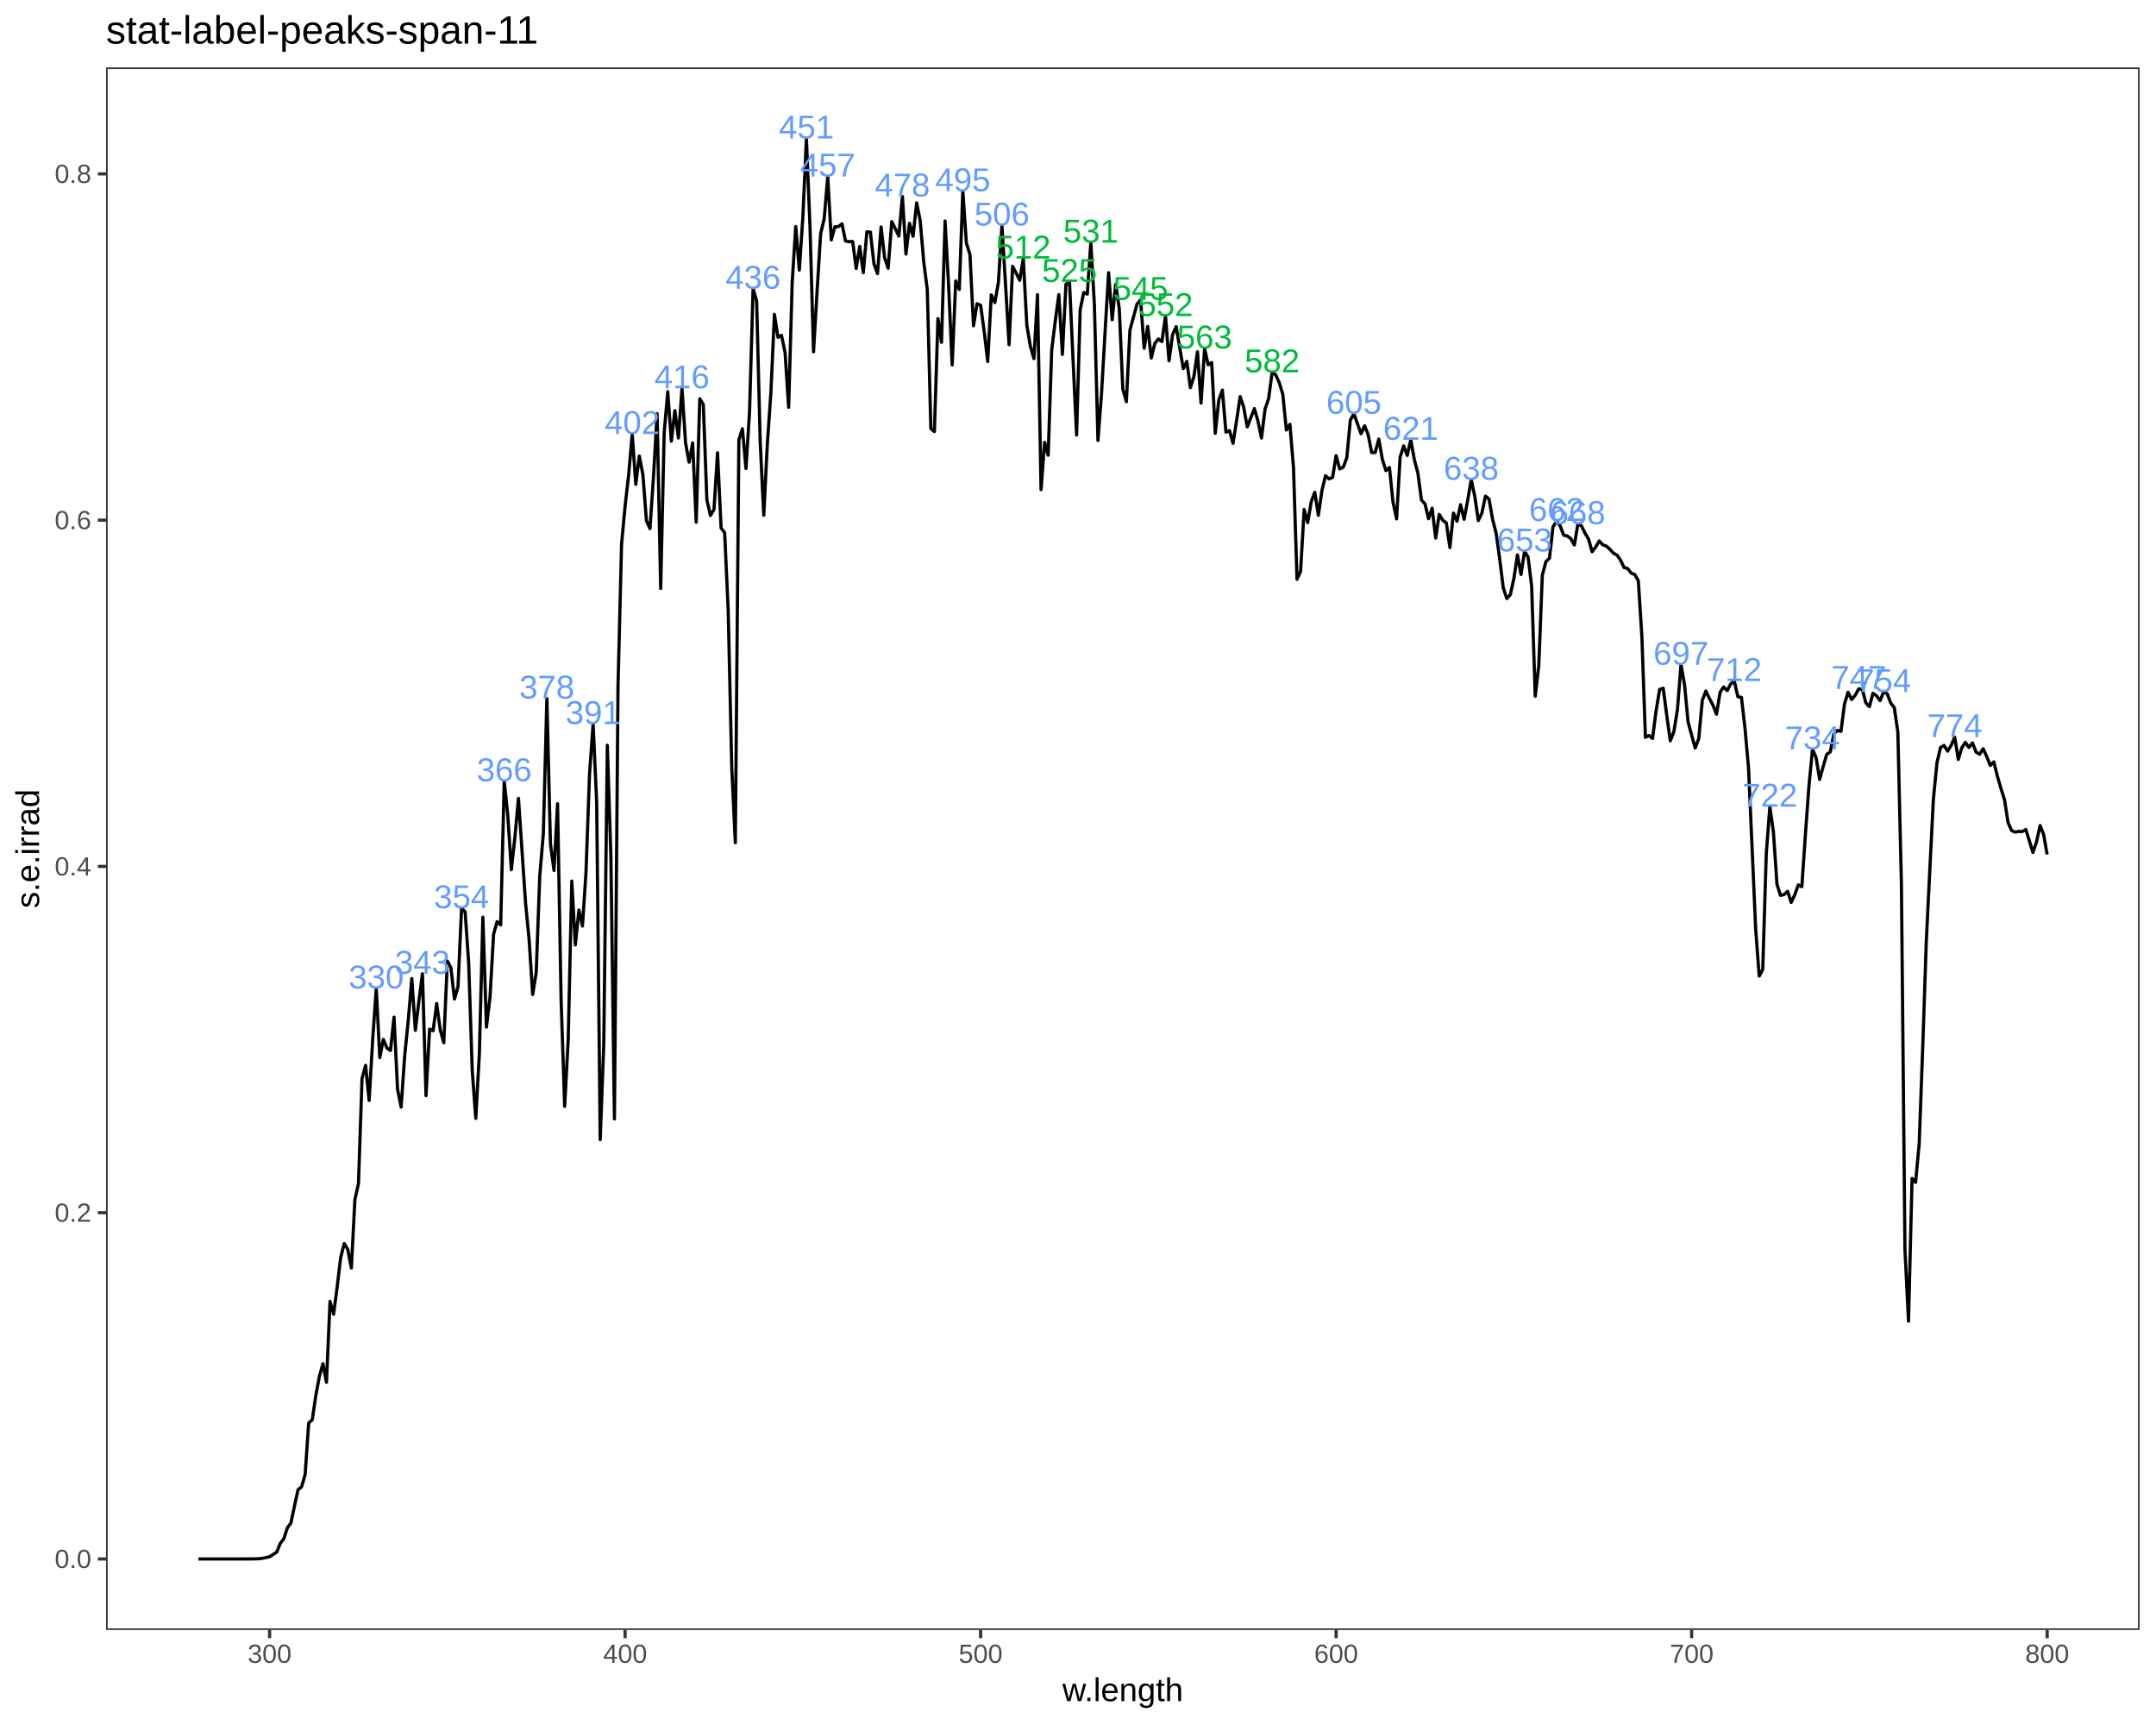
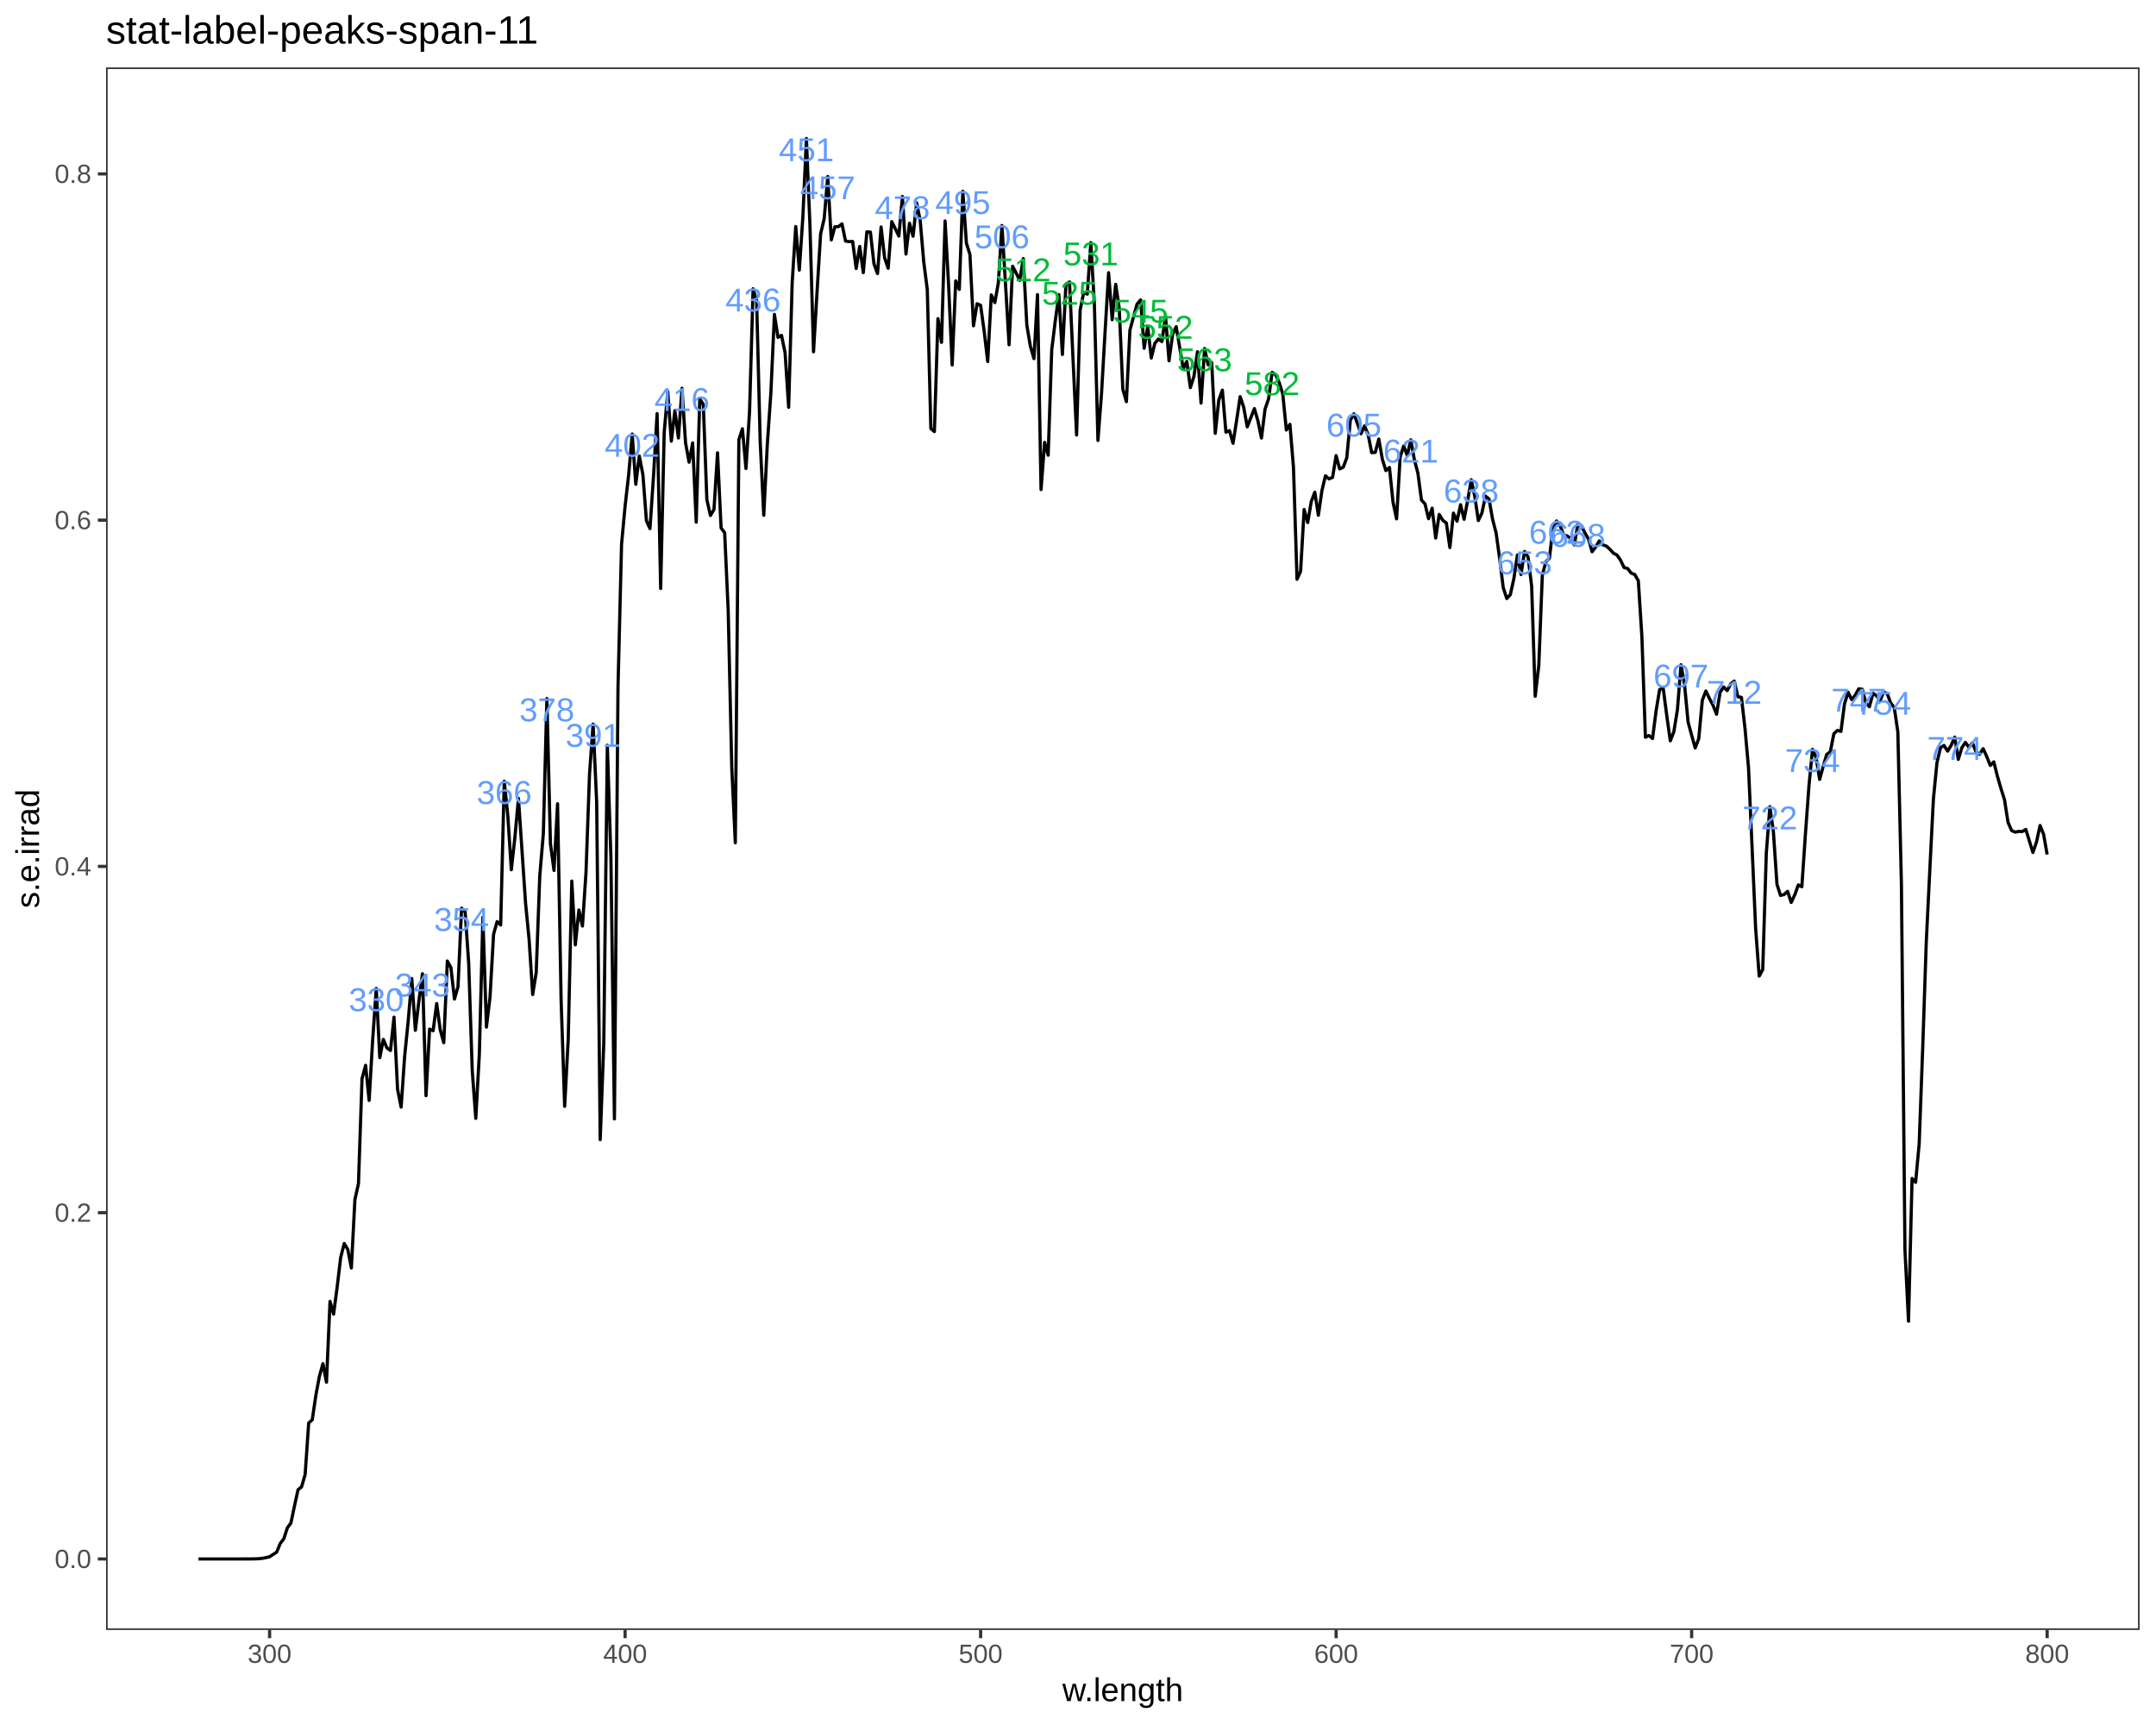
<svg xmlns="http://www.w3.org/2000/svg" viewBox="0 0 720.00 576.00">
  <defs>
    <style type="text/css">
    line, polyline, polygon, path, rect, circle {
      fill: none;
      stroke: #000000;
      stroke-linecap: round;
      stroke-linejoin: round;
      stroke-miterlimit: 10.00;
    }
  </style>
  </defs>
  <rect width="100%" height="100%" style="stroke: none; fill: #FFFFFF;" />
  <rect x="0.00" y="0.00" width="720.00" height="576.00" style="stroke-width: 1.07; stroke: #FFFFFF; fill: #FFFFFF;" />
  <defs>
    <clipPath id="cpMzUuNDJ8NzE0LjUyfDU0NC4yN3wyMi41Mg==">
      <rect x="35.42" y="22.52" width="679.10" height="521.75" />
    </clipPath>
  </defs>
  <rect x="35.42" y="22.52" width="679.10" height="521.75" style="stroke-width: 1.07; stroke: none; fill: #FFFFFF;" clip-path="url(#cpMzUuNDJ8NzE0LjUyfDU0NC4yN3wyMi41Mg==)" />
  <polyline points="66.28,520.56 67.38,520.56 68.48,520.56 69.57,520.56 70.67,520.56 71.76,520.56 72.86,520.56 73.96,520.56 75.05,520.56 76.15,520.56 77.24,520.56 78.34,520.56 79.44,520.56 80.53,520.56 81.72,520.55 82.91,520.55 84.09,520.54 85.28,520.52 86.47,520.47 87.66,520.34 88.84,520.10 90.03,519.82 91.22,519.04 92.40,518.29 93.59,515.37 94.78,513.82 95.97,510.15 97.15,508.55 98.34,502.87 99.53,497.44 100.71,496.48 101.90,492.39 103.09,475.16 104.28,474.09 105.46,466.05 106.65,459.62 107.84,455.35 109.03,461.55 110.21,434.55 111.40,438.82 112.59,429.81 113.77,419.87 114.96,415.22 116.15,417.23 117.34,423.40 118.52,400.57 119.71,395.22 120.90,360.16 122.09,355.73 123.27,367.44 124.46,347.19 125.65,330.06 126.83,353.16 128.02,347.08 129.21,349.93 130.40,350.77 131.58,339.65 132.77,363.75 133.96,369.68 135.14,352.63 136.33,340.86 137.52,326.75 138.71,344.04 139.89,334.29 141.08,325.15 142.27,365.86 143.46,343.64 144.64,344.16 145.83,335.10 147.02,343.88 148.20,348.18 149.39,320.90 150.58,323.10 151.77,333.59 152.95,329.49 154.14,303.27 155.33,304.48 156.52,321.59 157.70,357.40 158.89,373.43 160.08,351.92 161.26,306.25 162.45,342.98 163.64,332.95 164.83,311.95 166.01,307.74 167.20,308.86 168.39,260.87 169.58,272.28 170.76,290.43 171.95,279.60 173.14,266.58 174.32,283.94 175.51,301.55 176.70,313.77 177.89,332.09 179.07,324.73 180.26,292.42 181.45,278.34 182.63,233.25 183.82,281.71 185.01,290.66 186.20,268.38 187.38,333.83 188.57,369.42 189.76,347.03 190.95,294.20 192.13,315.51 193.32,303.86 194.51,309.22 195.69,291.41 196.88,258.36 198.07,241.78 199.26,267.79 200.44,380.54 201.63,348.48 202.82,248.85 204.01,286.16 205.19,373.61 206.38,229.44 207.57,181.71 208.75,169.00 209.94,158.56 211.13,144.93 212.32,161.71 213.50,152.27 214.69,158.44 215.88,173.90 217.06,176.51 218.25,158.88 219.44,138.11 220.63,196.50 221.81,144.37 223.00,130.76 224.19,147.31 225.38,137.12 226.56,146.25 227.75,129.65 228.94,147.88 230.12,154.34 231.31,147.90 232.50,174.36 233.69,133.15 234.87,135.05 236.06,166.86 237.25,172.13 238.44,170.11 239.62,151.21 240.81,176.31 242.00,177.87 243.18,203.76 244.37,256.34 245.56,281.40 246.75,146.83 247.93,143.17 249.12,156.44 250.31,137.45 251.49,96.42 252.68,100.46 253.87,147.49 255.06,172.04 256.24,148.46 257.43,131.24 258.62,104.98 259.81,112.66 260.99,111.98 262.18,117.79 263.37,136.00 264.55,94.38 265.74,75.64 266.93,90.19 268.12,72.43 269.30,46.24 270.49,75.43 271.68,117.46 272.87,97.17 274.05,78.08 275.24,73.03 276.43,58.94 277.61,80.13 278.80,75.74 279.99,75.67 281.18,74.76 282.36,80.48 283.55,80.69 284.74,80.63 285.93,89.66 287.11,82.28 288.30,91.03 289.49,77.42 290.67,77.50 291.86,88.10 293.05,91.36 294.24,75.79 295.42,86.11 296.61,89.58 297.80,73.99 298.98,76.35 300.17,78.84 301.36,65.60 302.55,84.84 303.73,74.55 304.92,78.88 306.11,67.74 307.30,73.65 308.48,87.40 309.67,96.69 310.86,143.11 312.04,144.11 313.23,106.40 314.42,114.32 315.61,73.79 316.79,95.29 317.98,121.86 319.17,93.79 320.36,96.63 321.54,63.86 322.73,81.18 323.92,85.02 325.10,108.79 326.29,101.42 327.48,101.95 328.67,110.67 329.85,120.72 331.04,98.46 332.23,101.04 333.41,94.38 334.60,75.31 335.79,94.86 336.98,115.11 338.16,88.91 339.35,91.17 340.54,93.62 341.73,86.34 342.91,108.59 344.10,115.65 345.29,119.75 346.47,98.38 347.66,163.48 348.85,147.70 350.04,152.01 351.22,116.85 352.41,107.16 353.60,98.38 354.79,118.36 355.97,94.90 357.16,94.14 358.35,120.18 359.53,145.24 360.72,103.52 361.91,97.67 363.10,98.21 364.28,81.00 365.47,101.64 366.66,147.07 367.84,131.64 369.03,110.98 370.22,91.06 371.41,106.76 372.59,94.95 373.78,103.06 374.97,129.97 376.16,134.13 377.34,110.25 378.53,105.83 379.72,101.54 380.90,100.13 382.09,116.28 383.28,109.00 384.47,119.55 385.65,114.67 386.84,113.19 388.03,114.06 389.22,105.54 390.40,120.46 391.59,111.71 392.78,109.08 393.96,116.01 395.15,123.10 396.34,120.68 397.53,129.44 398.71,125.71 399.90,117.45 401.09,134.58 402.28,116.36 403.46,121.80 404.65,121.06 405.84,144.69 407.02,133.56 408.21,130.28 409.40,144.32 410.59,143.78 411.77,148.04 412.96,140.44 414.15,132.45 415.33,135.96 416.52,142.53 417.71,139.48 418.90,136.44 420.08,140.53 421.27,146.27 422.46,136.62 423.65,133.15 424.83,124.33 426.02,125.13 427.21,127.80 428.39,131.60 429.58,143.59 430.77,141.69 431.96,156.08 433.14,193.42 434.33,190.79 435.52,170.13 436.71,174.48 437.89,167.53 439.08,164.35 440.27,172.05 441.45,163.86 442.64,158.87 443.83,159.91 445.02,159.39 446.20,152.14 447.39,156.59 448.58,156.01 449.76,152.86 450.95,140.27 452.14,138.17 453.33,141.49 454.51,144.83 455.70,142.19 456.89,145.11 458.08,151.14 459.26,151.07 460.45,146.61 461.64,153.36 462.82,157.14 464.01,156.09 465.20,167.69 466.39,173.26 467.57,152.65 468.76,148.91 469.95,152.09 471.14,146.86 472.32,153.47 473.51,158.01 474.70,166.98 475.88,168.24 477.07,173.21 478.26,169.69 479.45,179.66 480.63,171.77 481.82,173.71 483.01,174.64 484.19,182.84 485.38,171.32 486.57,174.03 487.76,168.53 488.94,173.40 490.13,167.11 491.32,160.19 492.51,165.78 493.69,173.82 494.88,171.33 496.07,165.66 497.25,166.59 498.44,173.34 499.63,177.98 500.82,186.56 502.00,196.19 503.19,199.85 504.38,198.56 505.57,193.14 506.75,185.30 507.94,191.83 509.13,184.14 510.31,185.99 511.50,195.79 512.69,232.49 513.88,222.25 515.06,192.10 516.25,187.55 517.44,186.41 518.63,175.95 519.81,173.96 521.00,175.54 522.19,178.69 523.37,178.96 524.56,179.84 525.75,181.98 526.94,175.01 528.12,175.58 529.31,178.00 530.50,180.00 531.68,184.23 532.87,182.70 534.06,180.63 535.25,181.92 536.43,182.34 537.62,183.40 538.81,184.72 540.00,185.34 541.18,187.04 542.37,189.52 543.56,189.84 544.74,191.37 545.93,191.85 547.12,193.91 548.31,212.55 549.49,246.18 550.68,245.61 551.87,246.59 553.06,237.33 554.24,230.23 555.43,229.81 556.62,238.96 557.80,247.37 558.99,244.32 560.18,236.97 561.37,221.97 562.55,228.57 563.74,241.11 564.93,245.49 566.11,249.75 567.30,246.63 568.49,233.83 569.68,230.73 570.86,233.22 572.05,235.46 573.24,238.49 574.43,231.16 575.61,229.39 576.80,230.60 577.99,228.36 579.17,227.41 580.36,232.64 581.55,232.85 582.74,243.16 583.92,256.36 585.11,282.99 586.30,310.06 587.49,325.93 588.67,323.73 589.86,284.89 591.05,269.35 592.23,277.75 593.42,295.27 594.61,298.99 595.80,298.70 596.98,297.64 598.17,301.34 599.36,298.80 600.55,295.50 601.73,296.08 602.92,278.57 604.11,262.35 605.29,250.20 606.48,252.94 607.67,260.25 608.86,255.91 610.04,251.89 611.23,251.04 612.42,245.02 613.60,243.89 614.79,244.22 615.98,235.00 617.17,231.14 618.35,233.59 619.54,232.16 620.73,230.01 621.92,230.16 623.10,234.67 624.29,235.99 625.48,231.49 626.66,232.31 627.85,233.96 629.04,231.06 630.23,231.62 631.41,234.74 632.60,236.30 633.79,244.41 634.98,295.31 636.16,417.28 637.35,441.17 638.54,393.50 639.72,394.80 640.91,382.00 642.10,349.66 643.29,314.34 644.47,290.35 645.66,266.87 646.85,254.70 648.03,249.62 649.22,248.92 650.41,250.81 651.60,248.87 652.78,246.14 653.97,253.57 655.16,249.68 656.35,247.89 657.53,249.58 658.72,248.08 659.91,251.13 661.09,251.85 662.28,250.00 663.47,252.62 664.66,255.59 665.84,254.40 667.03,259.18 668.22,263.26 669.41,267.05 670.59,274.62 671.78,277.33 672.97,277.86 674.15,277.62 675.34,277.66 676.53,276.98 677.72,280.82 678.90,284.65 680.09,281.15 681.28,275.65 682.46,278.57 683.65,285.32 " style="stroke-width: 1.07; stroke-linecap: butt;" clip-path="url(#cpMzUuNDJ8NzE0LjUyfDU0NC4yN3wyMi41Mg==)" />
  <g clip-path="url(#cpMzUuNDJ8NzE0LjUyfDU0NC4yN3wyMi41Mg==)">
-     <text x="116.44" y="330.06" style="font-size: 11.04px; fill: #619CFF; font-family: Liberation Sans;" textLength="18.42px" lengthAdjust="spacingAndGlyphs">330</text>
+     <text x="116.44" y="337.65" style="font-size: 11.04px; fill: #619CFF; font-family: Liberation Sans;" textLength="18.42px" lengthAdjust="spacingAndGlyphs">330</text>
  </g>
  <g clip-path="url(#cpMzUuNDJ8NzE0LjUyfDU0NC4yN3wyMi41Mg==)">
-     <text x="131.87" y="325.15" style="font-size: 11.04px; fill: #619CFF; font-family: Liberation Sans;" textLength="18.42px" lengthAdjust="spacingAndGlyphs">343</text>
+     <text x="131.87" y="332.74" style="font-size: 11.04px; fill: #619CFF; font-family: Liberation Sans;" textLength="18.42px" lengthAdjust="spacingAndGlyphs">343</text>
  </g>
  <g clip-path="url(#cpMzUuNDJ8NzE0LjUyfDU0NC4yN3wyMi41Mg==)">
-     <text x="144.93" y="303.27" style="font-size: 11.04px; fill: #619CFF; font-family: Liberation Sans;" textLength="18.42px" lengthAdjust="spacingAndGlyphs">354</text>
+     <text x="144.93" y="310.86" style="font-size: 11.04px; fill: #619CFF; font-family: Liberation Sans;" textLength="18.42px" lengthAdjust="spacingAndGlyphs">354</text>
  </g>
  <g clip-path="url(#cpMzUuNDJ8NzE0LjUyfDU0NC4yN3wyMi41Mg==)">
-     <text x="159.18" y="260.87" style="font-size: 11.04px; fill: #619CFF; font-family: Liberation Sans;" textLength="18.42px" lengthAdjust="spacingAndGlyphs">366</text>
+     <text x="159.18" y="268.47" style="font-size: 11.04px; fill: #619CFF; font-family: Liberation Sans;" textLength="18.42px" lengthAdjust="spacingAndGlyphs">366</text>
  </g>
  <g clip-path="url(#cpMzUuNDJ8NzE0LjUyfDU0NC4yN3wyMi41Mg==)">
-     <text x="173.42" y="233.25" style="font-size: 11.04px; fill: #619CFF; font-family: Liberation Sans;" textLength="18.42px" lengthAdjust="spacingAndGlyphs">378</text>
+     <text x="173.42" y="240.84" style="font-size: 11.04px; fill: #619CFF; font-family: Liberation Sans;" textLength="18.42px" lengthAdjust="spacingAndGlyphs">378</text>
  </g>
  <g clip-path="url(#cpMzUuNDJ8NzE0LjUyfDU0NC4yN3wyMi41Mg==)">
-     <text x="188.86" y="241.78" style="font-size: 11.04px; fill: #619CFF; font-family: Liberation Sans;" textLength="18.42px" lengthAdjust="spacingAndGlyphs">391</text>
+     <text x="188.86" y="249.38" style="font-size: 11.04px; fill: #619CFF; font-family: Liberation Sans;" textLength="18.42px" lengthAdjust="spacingAndGlyphs">391</text>
  </g>
  <g clip-path="url(#cpMzUuNDJ8NzE0LjUyfDU0NC4yN3wyMi41Mg==)">
-     <text x="201.92" y="144.93" style="font-size: 11.04px; fill: #619CFF; font-family: Liberation Sans;" textLength="18.42px" lengthAdjust="spacingAndGlyphs">402</text>
+     <text x="201.92" y="152.53" style="font-size: 11.04px; fill: #619CFF; font-family: Liberation Sans;" textLength="18.42px" lengthAdjust="spacingAndGlyphs">402</text>
  </g>
  <g clip-path="url(#cpMzUuNDJ8NzE0LjUyfDU0NC4yN3wyMi41Mg==)">
-     <text x="218.54" y="129.65" style="font-size: 11.04px; fill: #619CFF; font-family: Liberation Sans;" textLength="18.42px" lengthAdjust="spacingAndGlyphs">416</text>
+     <text x="218.54" y="137.24" style="font-size: 11.04px; fill: #619CFF; font-family: Liberation Sans;" textLength="18.42px" lengthAdjust="spacingAndGlyphs">416</text>
  </g>
  <g clip-path="url(#cpMzUuNDJ8NzE0LjUyfDU0NC4yN3wyMi41Mg==)">
-     <text x="242.28" y="96.42" style="font-size: 11.04px; fill: #619CFF; font-family: Liberation Sans;" textLength="18.42px" lengthAdjust="spacingAndGlyphs">436</text>
+     <text x="242.28" y="104.01" style="font-size: 11.04px; fill: #619CFF; font-family: Liberation Sans;" textLength="18.42px" lengthAdjust="spacingAndGlyphs">436</text>
  </g>
  <g clip-path="url(#cpMzUuNDJ8NzE0LjUyfDU0NC4yN3wyMi41Mg==)">
-     <text x="260.09" y="46.24" style="font-size: 11.04px; fill: #619CFF; font-family: Liberation Sans;" textLength="18.42px" lengthAdjust="spacingAndGlyphs">451</text>
+     <text x="260.09" y="53.83" style="font-size: 11.04px; fill: #619CFF; font-family: Liberation Sans;" textLength="18.42px" lengthAdjust="spacingAndGlyphs">451</text>
  </g>
  <g clip-path="url(#cpMzUuNDJ8NzE0LjUyfDU0NC4yN3wyMi41Mg==)">
-     <text x="267.22" y="58.94" style="font-size: 11.04px; fill: #619CFF; font-family: Liberation Sans;" textLength="18.42px" lengthAdjust="spacingAndGlyphs">457</text>
+     <text x="267.22" y="66.53" style="font-size: 11.04px; fill: #619CFF; font-family: Liberation Sans;" textLength="18.42px" lengthAdjust="spacingAndGlyphs">457</text>
  </g>
  <g clip-path="url(#cpMzUuNDJ8NzE0LjUyfDU0NC4yN3wyMi41Mg==)">
-     <text x="292.15" y="65.60" style="font-size: 11.04px; fill: #619CFF; font-family: Liberation Sans;" textLength="18.42px" lengthAdjust="spacingAndGlyphs">478</text>
+     <text x="292.15" y="73.19" style="font-size: 11.04px; fill: #619CFF; font-family: Liberation Sans;" textLength="18.42px" lengthAdjust="spacingAndGlyphs">478</text>
  </g>
  <g clip-path="url(#cpMzUuNDJ8NzE0LjUyfDU0NC4yN3wyMi41Mg==)">
-     <text x="312.33" y="63.86" style="font-size: 11.04px; fill: #619CFF; font-family: Liberation Sans;" textLength="18.42px" lengthAdjust="spacingAndGlyphs">495</text>
+     <text x="312.33" y="71.45" style="font-size: 11.04px; fill: #619CFF; font-family: Liberation Sans;" textLength="18.42px" lengthAdjust="spacingAndGlyphs">495</text>
  </g>
  <g clip-path="url(#cpMzUuNDJ8NzE0LjUyfDU0NC4yN3wyMi41Mg==)">
-     <text x="325.39" y="75.31" style="font-size: 11.04px; fill: #619CFF; font-family: Liberation Sans;" textLength="18.42px" lengthAdjust="spacingAndGlyphs">506</text>
+     <text x="325.39" y="82.90" style="font-size: 11.04px; fill: #619CFF; font-family: Liberation Sans;" textLength="18.42px" lengthAdjust="spacingAndGlyphs">506</text>
  </g>
  <g clip-path="url(#cpMzUuNDJ8NzE0LjUyfDU0NC4yN3wyMi41Mg==)">
-     <text x="332.51" y="86.34" style="font-size: 11.04px; fill: #00BA38; font-family: Liberation Sans;" textLength="18.42px" lengthAdjust="spacingAndGlyphs">512</text>
+     <text x="332.51" y="93.94" style="font-size: 11.04px; fill: #00BA38; font-family: Liberation Sans;" textLength="18.42px" lengthAdjust="spacingAndGlyphs">512</text>
  </g>
  <g clip-path="url(#cpMzUuNDJ8NzE0LjUyfDU0NC4yN3wyMi41Mg==)">
-     <text x="347.95" y="94.14" style="font-size: 11.04px; fill: #00BA38; font-family: Liberation Sans;" textLength="18.42px" lengthAdjust="spacingAndGlyphs">525</text>
+     <text x="347.95" y="101.73" style="font-size: 11.04px; fill: #00BA38; font-family: Liberation Sans;" textLength="18.42px" lengthAdjust="spacingAndGlyphs">525</text>
  </g>
  <g clip-path="url(#cpMzUuNDJ8NzE0LjUyfDU0NC4yN3wyMi41Mg==)">
-     <text x="355.07" y="81.00" style="font-size: 11.04px; fill: #00BA38; font-family: Liberation Sans;" textLength="18.42px" lengthAdjust="spacingAndGlyphs">531</text>
+     <text x="355.07" y="88.59" style="font-size: 11.04px; fill: #00BA38; font-family: Liberation Sans;" textLength="18.42px" lengthAdjust="spacingAndGlyphs">531</text>
  </g>
  <g clip-path="url(#cpMzUuNDJ8NzE0LjUyfDU0NC4yN3wyMi41Mg==)">
-     <text x="371.69" y="100.13" style="font-size: 11.04px; fill: #00BA38; font-family: Liberation Sans;" textLength="18.42px" lengthAdjust="spacingAndGlyphs">545</text>
+     <text x="371.69" y="107.72" style="font-size: 11.04px; fill: #00BA38; font-family: Liberation Sans;" textLength="18.42px" lengthAdjust="spacingAndGlyphs">545</text>
  </g>
  <g clip-path="url(#cpMzUuNDJ8NzE0LjUyfDU0NC4yN3wyMi41Mg==)">
-     <text x="380.00" y="105.54" style="font-size: 11.04px; fill: #00BA38; font-family: Liberation Sans;" textLength="18.42px" lengthAdjust="spacingAndGlyphs">552</text>
+     <text x="380.00" y="113.13" style="font-size: 11.04px; fill: #00BA38; font-family: Liberation Sans;" textLength="18.42px" lengthAdjust="spacingAndGlyphs">552</text>
  </g>
  <g clip-path="url(#cpMzUuNDJ8NzE0LjUyfDU0NC4yN3wyMi41Mg==)">
-     <text x="393.06" y="116.36" style="font-size: 11.04px; fill: #00BA38; font-family: Liberation Sans;" textLength="18.42px" lengthAdjust="spacingAndGlyphs">563</text>
+     <text x="393.06" y="123.96" style="font-size: 11.04px; fill: #00BA38; font-family: Liberation Sans;" textLength="18.42px" lengthAdjust="spacingAndGlyphs">563</text>
  </g>
  <g clip-path="url(#cpMzUuNDJ8NzE0LjUyfDU0NC4yN3wyMi41Mg==)">
-     <text x="415.62" y="124.33" style="font-size: 11.04px; fill: #00BA38; font-family: Liberation Sans;" textLength="18.42px" lengthAdjust="spacingAndGlyphs">582</text>
+     <text x="415.62" y="131.93" style="font-size: 11.04px; fill: #00BA38; font-family: Liberation Sans;" textLength="18.42px" lengthAdjust="spacingAndGlyphs">582</text>
  </g>
  <g clip-path="url(#cpMzUuNDJ8NzE0LjUyfDU0NC4yN3wyMi41Mg==)">
-     <text x="442.93" y="138.17" style="font-size: 11.04px; fill: #619CFF; font-family: Liberation Sans;" textLength="18.42px" lengthAdjust="spacingAndGlyphs">605</text>
+     <text x="442.93" y="145.77" style="font-size: 11.04px; fill: #619CFF; font-family: Liberation Sans;" textLength="18.42px" lengthAdjust="spacingAndGlyphs">605</text>
  </g>
  <g clip-path="url(#cpMzUuNDJ8NzE0LjUyfDU0NC4yN3wyMi41Mg==)">
-     <text x="461.92" y="146.86" style="font-size: 11.04px; fill: #619CFF; font-family: Liberation Sans;" textLength="18.42px" lengthAdjust="spacingAndGlyphs">621</text>
+     <text x="461.92" y="154.45" style="font-size: 11.04px; fill: #619CFF; font-family: Liberation Sans;" textLength="18.42px" lengthAdjust="spacingAndGlyphs">621</text>
  </g>
  <g clip-path="url(#cpMzUuNDJ8NzE0LjUyfDU0NC4yN3wyMi41Mg==)">
-     <text x="482.11" y="160.19" style="font-size: 11.04px; fill: #619CFF; font-family: Liberation Sans;" textLength="18.42px" lengthAdjust="spacingAndGlyphs">638</text>
+     <text x="482.11" y="167.78" style="font-size: 11.04px; fill: #619CFF; font-family: Liberation Sans;" textLength="18.42px" lengthAdjust="spacingAndGlyphs">638</text>
  </g>
  <g clip-path="url(#cpMzUuNDJ8NzE0LjUyfDU0NC4yN3wyMi41Mg==)">
-     <text x="499.92" y="184.14" style="font-size: 11.04px; fill: #619CFF; font-family: Liberation Sans;" textLength="18.42px" lengthAdjust="spacingAndGlyphs">653</text>
+     <text x="499.92" y="191.74" style="font-size: 11.04px; fill: #619CFF; font-family: Liberation Sans;" textLength="18.42px" lengthAdjust="spacingAndGlyphs">653</text>
  </g>
  <g clip-path="url(#cpMzUuNDJ8NzE0LjUyfDU0NC4yN3wyMi41Mg==)">
-     <text x="510.60" y="173.96" style="font-size: 11.04px; fill: #619CFF; font-family: Liberation Sans;" textLength="18.42px" lengthAdjust="spacingAndGlyphs">662</text>
+     <text x="510.60" y="181.55" style="font-size: 11.04px; fill: #619CFF; font-family: Liberation Sans;" textLength="18.42px" lengthAdjust="spacingAndGlyphs">662</text>
  </g>
  <g clip-path="url(#cpMzUuNDJ8NzE0LjUyfDU0NC4yN3wyMi41Mg==)">
-     <text x="517.72" y="175.01" style="font-size: 11.04px; fill: #619CFF; font-family: Liberation Sans;" textLength="18.42px" lengthAdjust="spacingAndGlyphs">668</text>
+     <text x="517.72" y="182.61" style="font-size: 11.04px; fill: #619CFF; font-family: Liberation Sans;" textLength="18.42px" lengthAdjust="spacingAndGlyphs">668</text>
  </g>
  <g clip-path="url(#cpMzUuNDJ8NzE0LjUyfDU0NC4yN3wyMi41Mg==)">
-     <text x="552.15" y="221.97" style="font-size: 11.04px; fill: #619CFF; font-family: Liberation Sans;" textLength="18.42px" lengthAdjust="spacingAndGlyphs">697</text>
+     <text x="552.15" y="229.57" style="font-size: 11.04px; fill: #619CFF; font-family: Liberation Sans;" textLength="18.42px" lengthAdjust="spacingAndGlyphs">697</text>
  </g>
  <g clip-path="url(#cpMzUuNDJ8NzE0LjUyfDU0NC4yN3wyMi41Mg==)">
-     <text x="569.96" y="227.41" style="font-size: 11.04px; fill: #619CFF; font-family: Liberation Sans;" textLength="18.42px" lengthAdjust="spacingAndGlyphs">712</text>
+     <text x="569.96" y="235.01" style="font-size: 11.04px; fill: #619CFF; font-family: Liberation Sans;" textLength="18.42px" lengthAdjust="spacingAndGlyphs">712</text>
  </g>
  <g clip-path="url(#cpMzUuNDJ8NzE0LjUyfDU0NC4yN3wyMi41Mg==)">
-     <text x="581.84" y="269.35" style="font-size: 11.04px; fill: #619CFF; font-family: Liberation Sans;" textLength="18.42px" lengthAdjust="spacingAndGlyphs">722</text>
+     <text x="581.84" y="276.94" style="font-size: 11.04px; fill: #619CFF; font-family: Liberation Sans;" textLength="18.42px" lengthAdjust="spacingAndGlyphs">722</text>
  </g>
  <g clip-path="url(#cpMzUuNDJ8NzE0LjUyfDU0NC4yN3wyMi41Mg==)">
-     <text x="596.08" y="250.20" style="font-size: 11.04px; fill: #619CFF; font-family: Liberation Sans;" textLength="18.42px" lengthAdjust="spacingAndGlyphs">734</text>
+     <text x="596.08" y="257.79" style="font-size: 11.04px; fill: #619CFF; font-family: Liberation Sans;" textLength="18.42px" lengthAdjust="spacingAndGlyphs">734</text>
  </g>
  <g clip-path="url(#cpMzUuNDJ8NzE0LjUyfDU0NC4yN3wyMi41Mg==)">
-     <text x="611.52" y="230.01" style="font-size: 11.04px; fill: #619CFF; font-family: Liberation Sans;" textLength="18.42px" lengthAdjust="spacingAndGlyphs">747</text>
+     <text x="611.52" y="237.61" style="font-size: 11.04px; fill: #619CFF; font-family: Liberation Sans;" textLength="18.42px" lengthAdjust="spacingAndGlyphs">747</text>
  </g>
  <g clip-path="url(#cpMzUuNDJ8NzE0LjUyfDU0NC4yN3wyMi41Mg==)">
-     <text x="619.83" y="231.06" style="font-size: 11.04px; fill: #619CFF; font-family: Liberation Sans;" textLength="18.42px" lengthAdjust="spacingAndGlyphs">754</text>
+     <text x="619.83" y="238.66" style="font-size: 11.04px; fill: #619CFF; font-family: Liberation Sans;" textLength="18.42px" lengthAdjust="spacingAndGlyphs">754</text>
  </g>
  <g clip-path="url(#cpMzUuNDJ8NzE0LjUyfDU0NC4yN3wyMi41Mg==)">
-     <text x="643.57" y="246.14" style="font-size: 11.04px; fill: #619CFF; font-family: Liberation Sans;" textLength="18.42px" lengthAdjust="spacingAndGlyphs">774</text>
+     <text x="643.57" y="253.73" style="font-size: 11.04px; fill: #619CFF; font-family: Liberation Sans;" textLength="18.42px" lengthAdjust="spacingAndGlyphs">774</text>
  </g>
  <rect x="35.42" y="22.52" width="679.10" height="521.75" style="stroke-width: 1.07; stroke: #333333;" clip-path="url(#cpMzUuNDJ8NzE0LjUyfDU0NC4yN3wyMi41Mg==)" />
  <defs>
    <clipPath id="cpMC4wMHw3MjAuMDB8NTc2LjAwfDAuMDA=">
      <rect x="0.00" y="0.00" width="720.00" height="576.00" />
    </clipPath>
  </defs>
  <g clip-path="url(#cpMC4wMHw3MjAuMDB8NTc2LjAwfDAuMDA=)">
    <text x="18.27" y="523.58" style="font-size: 8.80px; fill: #4D4D4D; font-family: Liberation Sans;" textLength="12.22px" lengthAdjust="spacingAndGlyphs">0.0</text>
  </g>
  <g clip-path="url(#cpMC4wMHw3MjAuMDB8NTc2LjAwfDAuMDA=)">
    <text x="18.27" y="407.96" style="font-size: 8.80px; fill: #4D4D4D; font-family: Liberation Sans;" textLength="12.22px" lengthAdjust="spacingAndGlyphs">0.2</text>
  </g>
  <g clip-path="url(#cpMC4wMHw3MjAuMDB8NTc2LjAwfDAuMDA=)">
    <text x="18.27" y="292.33" style="font-size: 8.80px; fill: #4D4D4D; font-family: Liberation Sans;" textLength="12.22px" lengthAdjust="spacingAndGlyphs">0.4</text>
  </g>
  <g clip-path="url(#cpMC4wMHw3MjAuMDB8NTc2LjAwfDAuMDA=)">
    <text x="18.27" y="176.71" style="font-size: 8.80px; fill: #4D4D4D; font-family: Liberation Sans;" textLength="12.22px" lengthAdjust="spacingAndGlyphs">0.6</text>
  </g>
  <g clip-path="url(#cpMC4wMHw3MjAuMDB8NTc2LjAwfDAuMDA=)">
    <text x="18.27" y="61.09" style="font-size: 8.80px; fill: #4D4D4D; font-family: Liberation Sans;" textLength="12.22px" lengthAdjust="spacingAndGlyphs">0.8</text>
  </g>
  <polyline points="32.68,520.56 35.42,520.56 " style="stroke-width: 1.07; stroke: #333333; stroke-linecap: butt;" clip-path="url(#cpMC4wMHw3MjAuMDB8NTc2LjAwfDAuMDA=)" />
  <polyline points="32.68,404.93 35.42,404.93 " style="stroke-width: 1.07; stroke: #333333; stroke-linecap: butt;" clip-path="url(#cpMC4wMHw3MjAuMDB8NTc2LjAwfDAuMDA=)" />
  <polyline points="32.68,289.31 35.42,289.31 " style="stroke-width: 1.07; stroke: #333333; stroke-linecap: butt;" clip-path="url(#cpMC4wMHw3MjAuMDB8NTc2LjAwfDAuMDA=)" />
  <polyline points="32.68,173.69 35.42,173.69 " style="stroke-width: 1.07; stroke: #333333; stroke-linecap: butt;" clip-path="url(#cpMC4wMHw3MjAuMDB8NTc2LjAwfDAuMDA=)" />
  <polyline points="32.68,58.07 35.42,58.07 " style="stroke-width: 1.07; stroke: #333333; stroke-linecap: butt;" clip-path="url(#cpMC4wMHw3MjAuMDB8NTc2LjAwfDAuMDA=)" />
  <polyline points="90.03,547.01 90.03,544.27 " style="stroke-width: 1.07; stroke: #333333; stroke-linecap: butt;" clip-path="url(#cpMC4wMHw3MjAuMDB8NTc2LjAwfDAuMDA=)" />
  <polyline points="208.75,547.01 208.75,544.27 " style="stroke-width: 1.07; stroke: #333333; stroke-linecap: butt;" clip-path="url(#cpMC4wMHw3MjAuMDB8NTc2LjAwfDAuMDA=)" />
  <polyline points="327.48,547.01 327.48,544.27 " style="stroke-width: 1.07; stroke: #333333; stroke-linecap: butt;" clip-path="url(#cpMC4wMHw3MjAuMDB8NTc2LjAwfDAuMDA=)" />
  <polyline points="446.20,547.01 446.20,544.27 " style="stroke-width: 1.07; stroke: #333333; stroke-linecap: butt;" clip-path="url(#cpMC4wMHw3MjAuMDB8NTc2LjAwfDAuMDA=)" />
  <polyline points="564.93,547.01 564.93,544.27 " style="stroke-width: 1.07; stroke: #333333; stroke-linecap: butt;" clip-path="url(#cpMC4wMHw3MjAuMDB8NTc2LjAwfDAuMDA=)" />
  <polyline points="683.65,547.01 683.65,544.27 " style="stroke-width: 1.07; stroke: #333333; stroke-linecap: butt;" clip-path="url(#cpMC4wMHw3MjAuMDB8NTc2LjAwfDAuMDA=)" />
  <g clip-path="url(#cpMC4wMHw3MjAuMDB8NTc2LjAwfDAuMDA=)">
    <text x="82.69" y="555.25" style="font-size: 8.80px; fill: #4D4D4D; font-family: Liberation Sans;" textLength="14.67px" lengthAdjust="spacingAndGlyphs">300</text>
  </g>
  <g clip-path="url(#cpMC4wMHw3MjAuMDB8NTc2LjAwfDAuMDA=)">
    <text x="201.42" y="555.25" style="font-size: 8.80px; fill: #4D4D4D; font-family: Liberation Sans;" textLength="14.67px" lengthAdjust="spacingAndGlyphs">400</text>
  </g>
  <g clip-path="url(#cpMC4wMHw3MjAuMDB8NTc2LjAwfDAuMDA=)">
    <text x="320.14" y="555.25" style="font-size: 8.80px; fill: #4D4D4D; font-family: Liberation Sans;" textLength="14.67px" lengthAdjust="spacingAndGlyphs">500</text>
  </g>
  <g clip-path="url(#cpMC4wMHw3MjAuMDB8NTc2LjAwfDAuMDA=)">
    <text x="438.87" y="555.25" style="font-size: 8.80px; fill: #4D4D4D; font-family: Liberation Sans;" textLength="14.67px" lengthAdjust="spacingAndGlyphs">600</text>
  </g>
  <g clip-path="url(#cpMC4wMHw3MjAuMDB8NTc2LjAwfDAuMDA=)">
    <text x="557.59" y="555.25" style="font-size: 8.80px; fill: #4D4D4D; font-family: Liberation Sans;" textLength="14.67px" lengthAdjust="spacingAndGlyphs">700</text>
  </g>
  <g clip-path="url(#cpMC4wMHw3MjAuMDB8NTc2LjAwfDAuMDA=)">
    <text x="676.32" y="555.25" style="font-size: 8.80px; fill: #4D4D4D; font-family: Liberation Sans;" textLength="14.67px" lengthAdjust="spacingAndGlyphs">800</text>
  </g>
  <g clip-path="url(#cpMC4wMHw3MjAuMDB8NTc2LjAwfDAuMDA=)">
    <text x="354.77" y="568.04" style="font-size: 11.00px; font-family: Liberation Sans;" textLength="40.39px" lengthAdjust="spacingAndGlyphs">w.length</text>
  </g>
  <g clip-path="url(#cpMC4wMHw3MjAuMDB8NTc2LjAwfDAuMDA=)">
    <text transform="translate(13.04,303.27) rotate(-90)" style="font-size: 11.00px; font-family: Liberation Sans;" textLength="39.75px" lengthAdjust="spacingAndGlyphs">s.e.irrad</text>
  </g>
  <g clip-path="url(#cpMC4wMHw3MjAuMDB8NTc2LjAwfDAuMDA=)">
    <text x="35.42" y="14.56" style="font-size: 13.20px; font-family: Liberation Sans;" textLength="144.08px" lengthAdjust="spacingAndGlyphs">stat-label-peaks-span-11</text>
  </g>
</svg>
